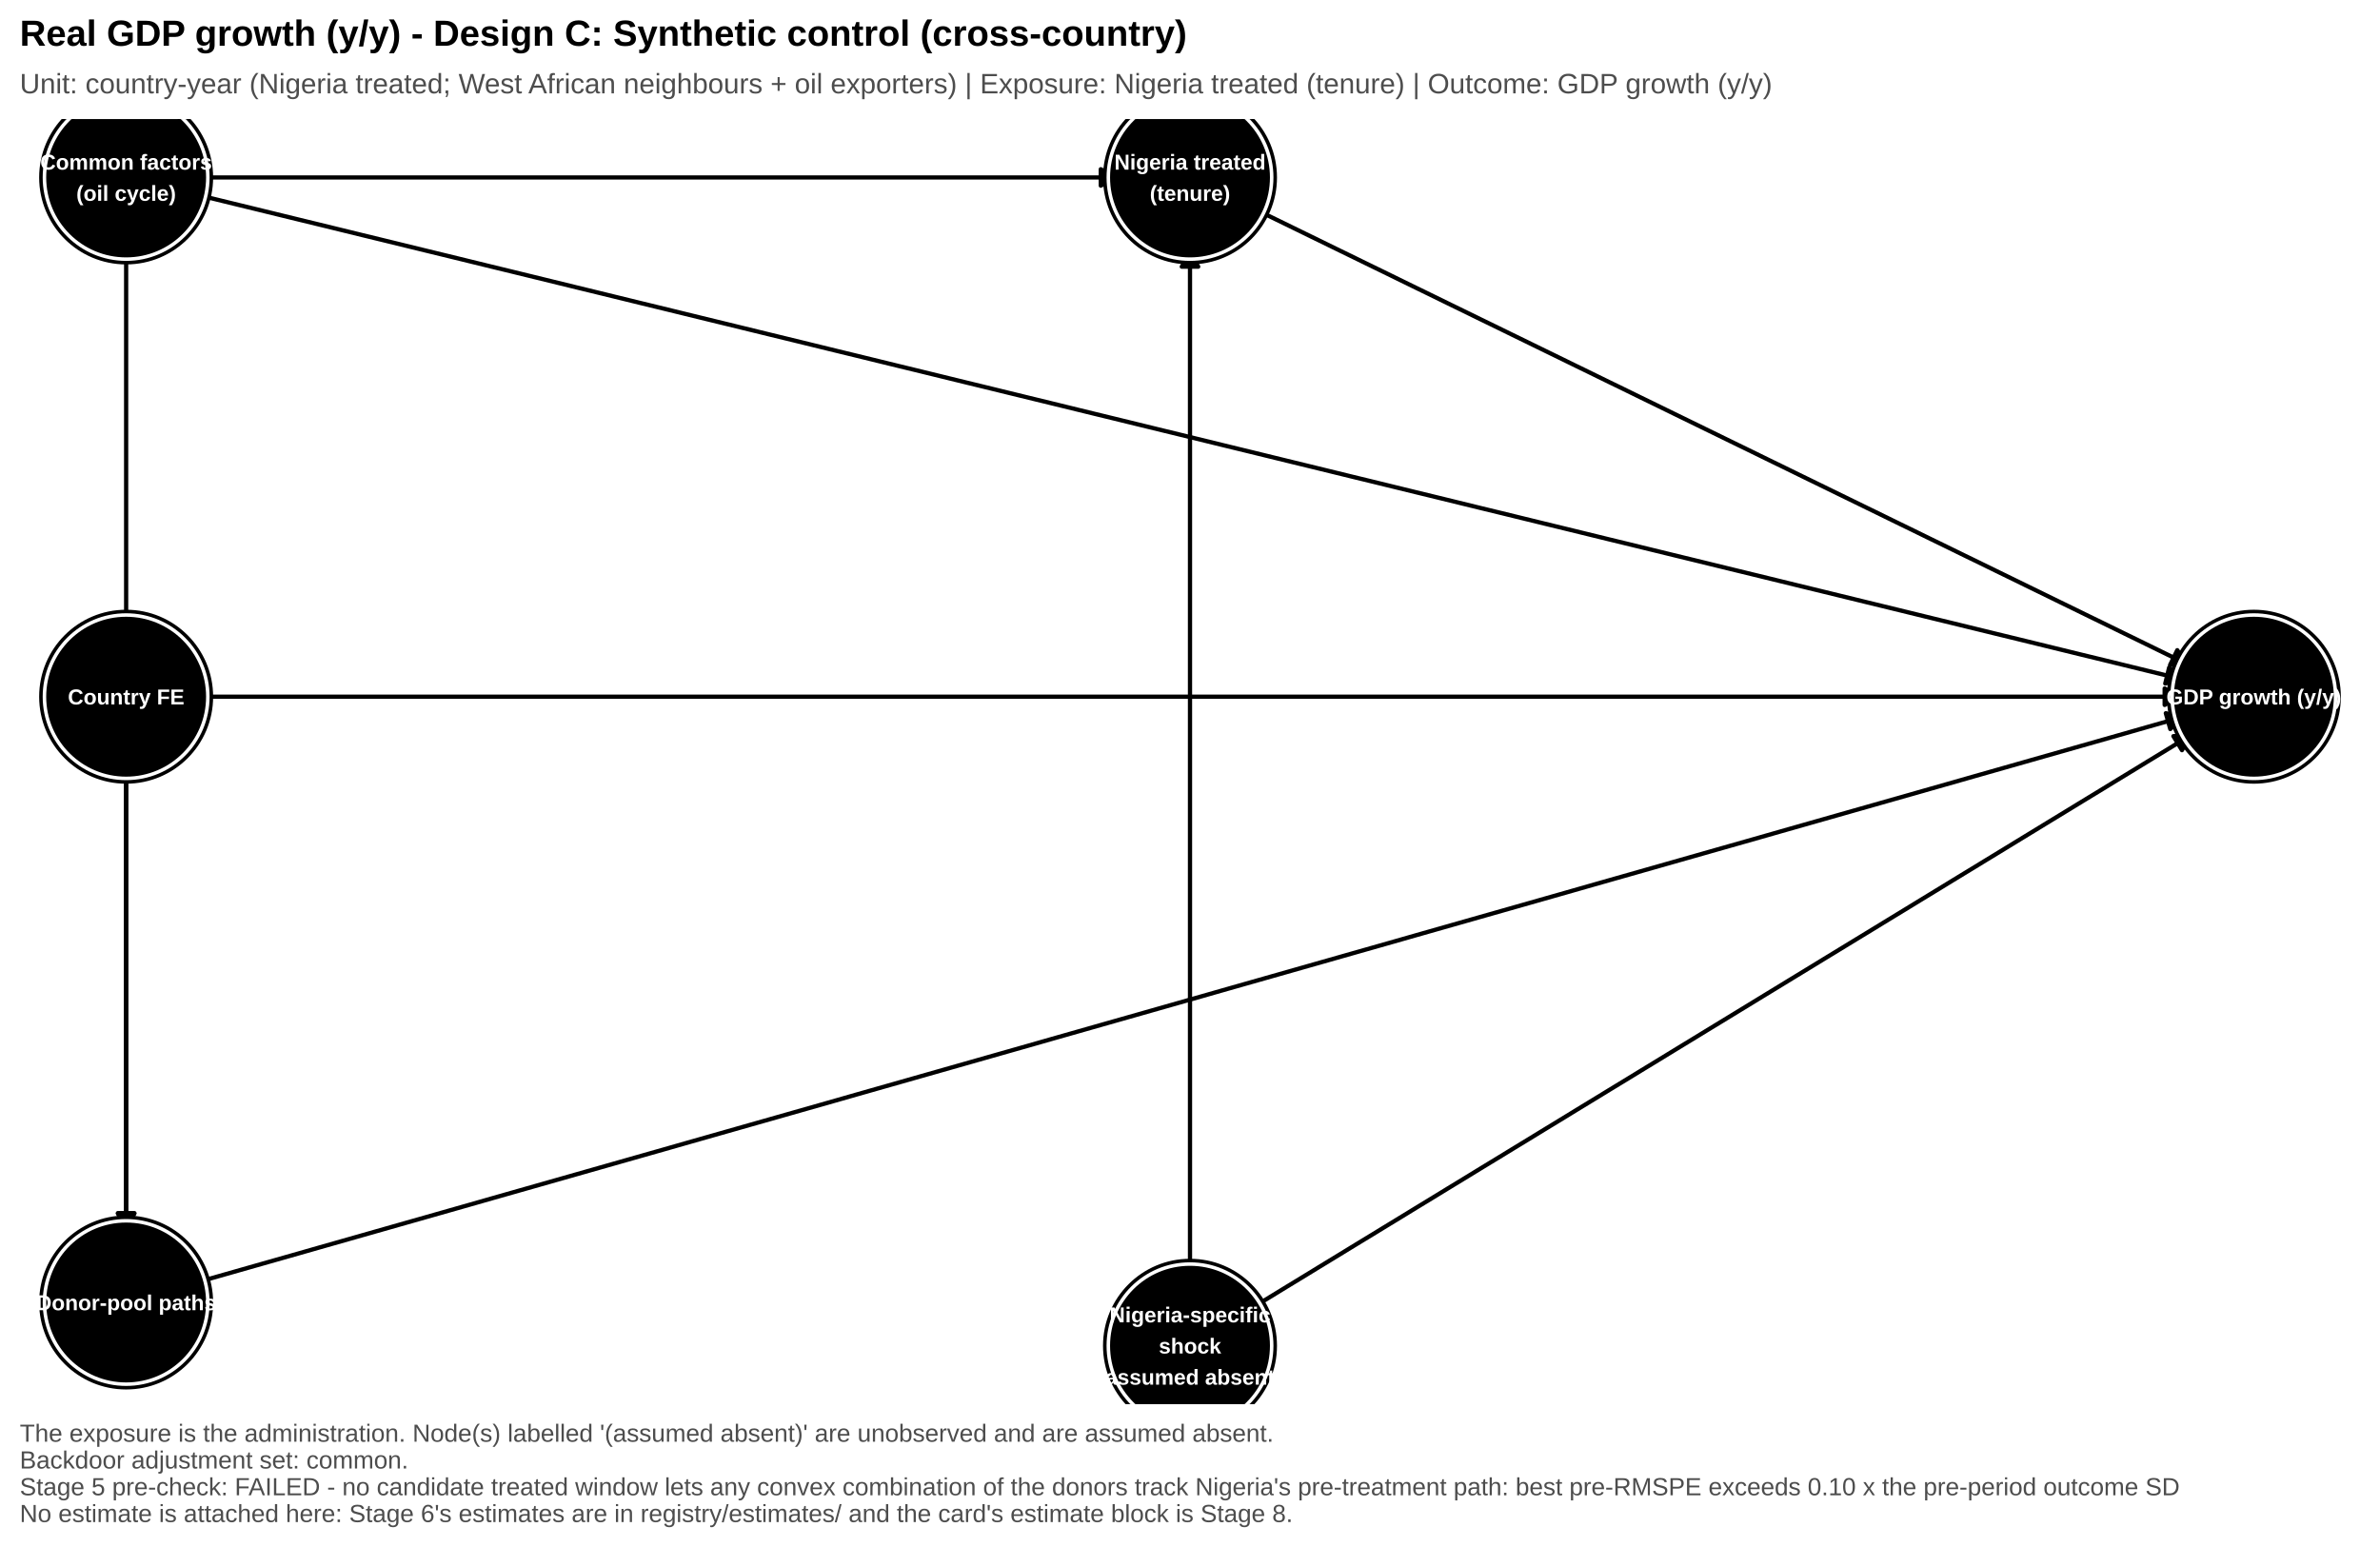
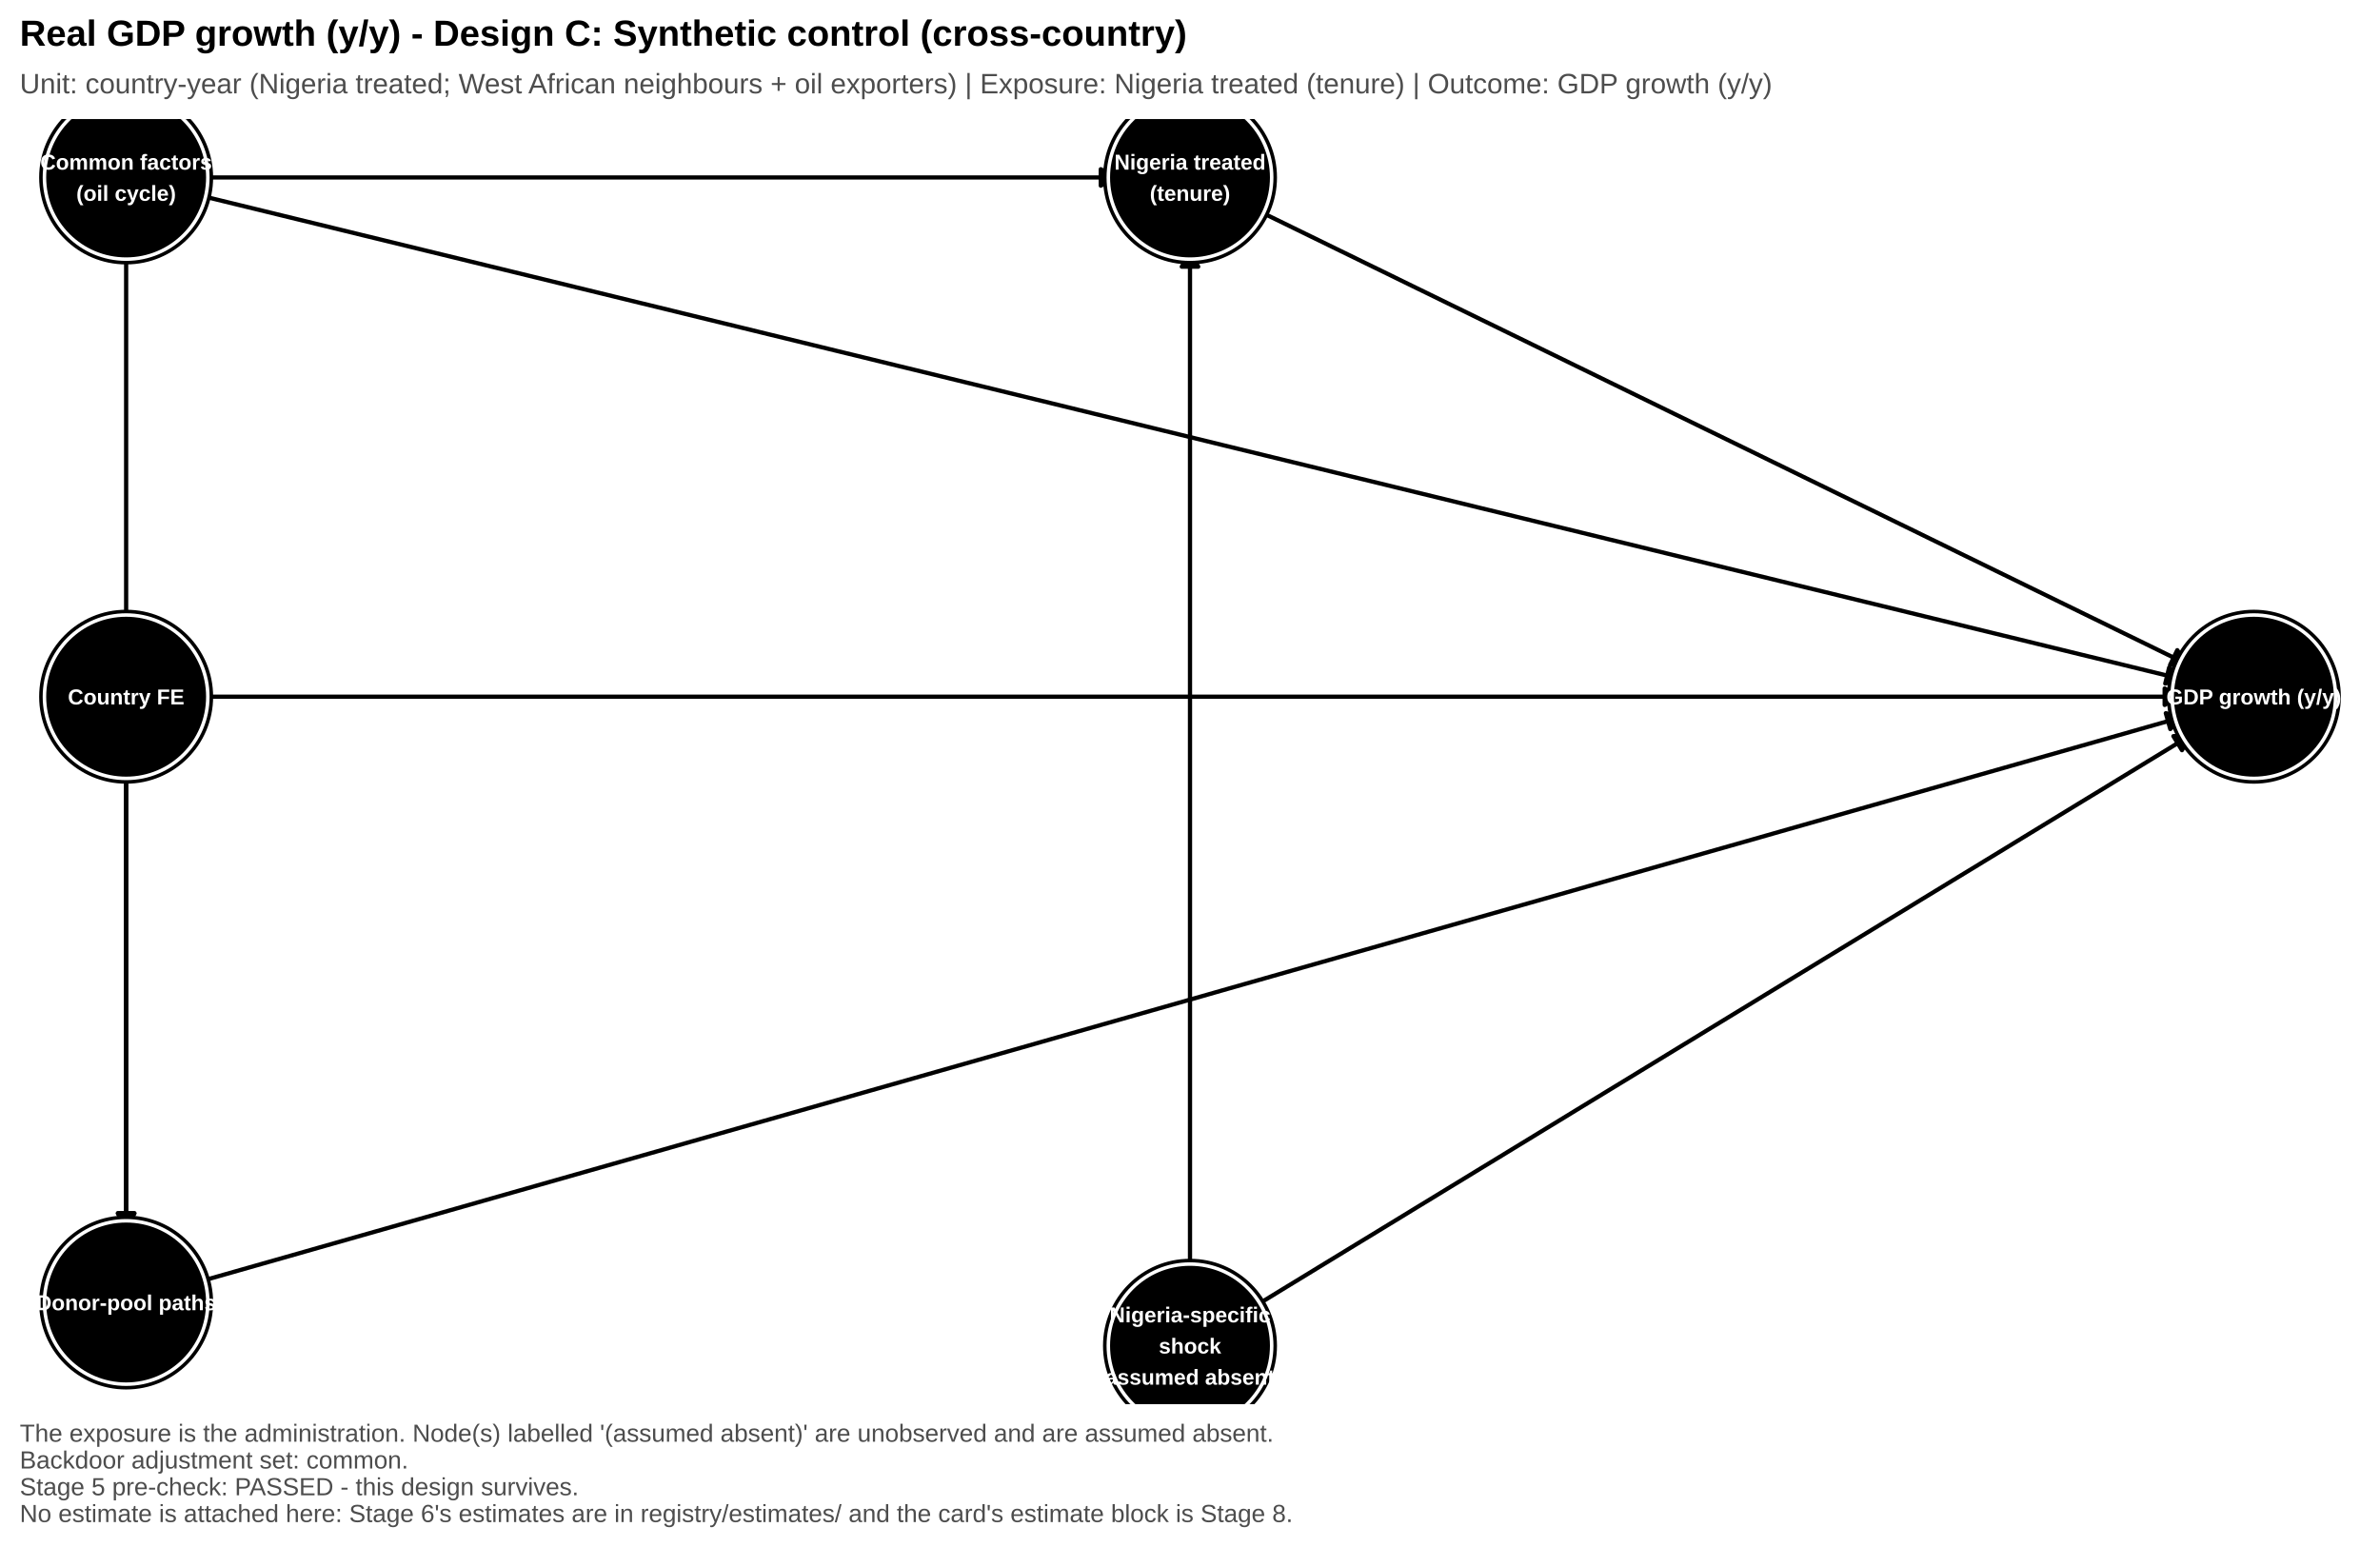
<svg xmlns="http://www.w3.org/2000/svg" width="720.00pt" height="468.00pt" viewBox="0 0 720.00 468.00">
  <g class="svglite">
    <defs>
      <style type="text/css">
    .svglite line, .svglite polyline, .svglite polygon, .svglite path, .svglite rect, .svglite circle {
      fill: none;
      stroke: #000000;
      stroke-linecap: round;
      stroke-linejoin: round;
      stroke-miterlimit: 10.00;
    }
    .svglite text {
      white-space: pre;
    }
    .svglite g.glyphgroup path {
      fill: inherit;
      stroke: none;
    }
  </style>
    </defs>
    <rect width="100%" height="100%" style="stroke: none; fill: #FFFFFF;" />
    <defs>
      <clipPath id="cpMC4wMHw3MjAuMDB8MC4wMHw0NjguMDA=">
        <rect x="0.00" y="0.00" width="720.00" height="468.00" />
      </clipPath>
    </defs>
    <g clip-path="url(#cpMC4wMHw3MjAuMDB8MC4wMHw0NjguMDA=)">
      <rect x="0.00" y="-0" width="720.00" height="468.00" style="stroke-width: 1.16; stroke: none; fill: #FFFFFF;" />
    </g>
    <defs>
      <clipPath id="cpNS45OHw3MTQuMDJ8MzYuMDF8NDI0Ljgw">
        <rect x="5.98" y="36.01" width="708.04" height="388.78" />
      </clipPath>
    </defs>
    <g clip-path="url(#cpNS45OHw3MTQuMDJ8MzYuMDF8NDI0Ljgw)">
      <polyline points="60.19,59.06 64.17,60.03 70.67,61.62 77.17,63.20 83.67,64.79 90.18,66.38 96.68,67.96 103.18,69.55 109.68,71.14 116.18,72.72 122.68,74.31 129.19,75.90 135.69,77.48 142.19,79.07 148.69,80.66 155.19,82.24 161.70,83.83 168.20,85.42 174.70,87.01 181.20,88.59 187.70,90.18 194.20,91.77 200.71,93.35 207.21,94.94 213.71,96.53 220.21,98.11 226.71,99.70 233.22,101.29 239.72,102.87 246.22,104.46 252.72,106.05 259.22,107.63 265.72,109.22 272.23,110.81 278.73,112.39 285.23,113.98 291.73,115.57 298.23,117.15 304.73,118.74 311.24,120.33 317.74,121.91 324.24,123.50 330.74,125.09 337.24,126.67 343.75,128.26 350.25,129.85 356.75,131.43 363.25,133.02 369.75,134.61 376.25,136.19 382.76,137.78 389.26,139.37 395.76,140.95 402.26,142.54 408.76,144.13 415.27,145.71 421.77,147.30 428.27,148.89 434.77,150.47 441.27,152.06 447.77,153.65 454.28,155.23 460.78,156.82 467.28,158.41 473.78,159.99 480.28,161.58 486.78,163.17 493.29,164.75 499.79,166.34 506.29,167.93 512.79,169.51 519.29,171.10 525.80,172.69 532.30,174.27 538.80,175.86 545.30,177.45 551.80,179.03 558.30,180.62 564.81,182.21 571.31,183.79 577.81,185.38 584.31,186.97 590.81,188.55 597.32,190.14 603.82,191.73 610.32,193.31 616.82,194.90 623.32,196.49 629.82,198.08 636.33,199.66 642.83,201.25 649.33,202.84 655.83,204.42 659.81,205.39 " style="stroke-width: 1.28; stroke-linecap: butt;" />
      <polygon points="655.03,206.79 659.81,205.39 656.21,201.95 " style="stroke-width: 1.28; stroke-linecap: butt; fill: #000000;" />
      <polyline points="38.16,76.36 38.16,77.75 38.16,81.19 38.16,84.62 38.16,88.06 38.16,91.50 38.16,94.94 38.16,98.38 38.16,101.81 38.16,105.25 38.16,108.69 38.16,112.13 38.16,115.57 38.16,119.00 38.16,122.44 38.16,125.88 38.16,129.32 38.16,132.76 38.16,136.19 38.16,139.63 38.16,143.07 38.16,146.51 38.16,149.94 38.16,153.38 38.16,156.82 38.16,160.26 38.16,163.70 38.16,167.13 38.16,170.57 38.16,174.01 38.16,177.45 38.16,180.89 38.16,184.32 38.16,187.76 38.16,191.20 38.16,194.64 38.16,198.08 38.16,201.51 38.16,204.95 38.16,208.39 38.16,211.83 38.16,215.26 38.16,218.70 38.16,222.14 38.16,225.58 38.16,229.02 38.16,232.45 38.16,235.89 38.16,239.33 38.16,242.77 38.16,246.21 38.16,249.64 38.16,253.08 38.16,256.52 38.16,259.96 38.16,263.39 38.16,266.83 38.16,270.27 38.16,273.71 38.16,277.15 38.16,280.58 38.16,284.02 38.16,287.46 38.16,290.90 38.16,294.34 38.16,297.77 38.16,301.21 38.16,304.65 38.16,308.09 38.16,311.53 38.16,314.96 38.16,318.40 38.16,321.84 38.16,325.28 38.16,328.71 38.16,332.15 38.16,335.59 38.16,339.03 38.16,342.47 38.16,345.90 38.16,349.34 38.16,352.78 38.16,356.22 38.16,359.66 38.16,363.09 38.16,366.53 38.16,369.97 38.16,371.36 " style="stroke-width: 1.28; stroke-linecap: butt;" />
      <polygon points="35.67,367.04 38.16,371.36 40.65,367.04 " style="stroke-width: 1.28; stroke-linecap: butt; fill: #000000;" />
      <polyline points="60.84,53.68 60.92,53.68 64.17,53.68 67.42,53.68 70.67,53.68 73.92,53.68 77.17,53.68 80.42,53.68 83.67,53.68 86.92,53.68 90.18,53.68 93.43,53.68 96.68,53.68 99.93,53.68 103.18,53.68 106.43,53.68 109.68,53.68 112.93,53.68 116.18,53.68 119.43,53.68 122.68,53.68 125.94,53.68 129.19,53.68 132.44,53.68 135.69,53.68 138.94,53.68 142.19,53.68 145.44,53.68 148.69,53.68 151.94,53.68 155.19,53.68 158.44,53.68 161.70,53.68 164.95,53.68 168.20,53.68 171.45,53.68 174.70,53.68 177.95,53.68 181.20,53.68 184.45,53.68 187.70,53.68 190.95,53.68 194.20,53.68 197.46,53.68 200.71,53.68 203.96,53.68 207.21,53.68 210.46,53.68 213.71,53.68 216.96,53.68 220.21,53.68 223.46,53.68 226.71,53.68 229.96,53.68 233.22,53.68 236.47,53.68 239.72,53.68 242.97,53.68 246.22,53.68 249.47,53.68 252.72,53.68 255.97,53.68 259.22,53.68 262.47,53.68 265.72,53.68 268.97,53.68 272.23,53.68 275.48,53.68 278.73,53.68 281.98,53.68 285.23,53.68 288.48,53.68 291.73,53.68 294.98,53.68 298.23,53.68 301.48,53.68 304.73,53.68 307.99,53.68 311.24,53.68 314.49,53.68 317.74,53.68 320.99,53.68 324.24,53.68 327.49,53.68 330.74,53.68 333.99,53.68 337.24,53.68 337.32,53.68 " style="stroke-width: 1.28; stroke-linecap: butt;" />
      <polygon points="333.01,56.17 337.32,53.68 333.01,51.19 " style="stroke-width: 1.28; stroke-linecap: butt; fill: #000000;" />
      <polyline points="60.84,210.77 64.17,210.77 70.67,210.77 77.17,210.77 83.67,210.77 90.18,210.77 96.68,210.77 103.18,210.77 109.68,210.77 116.18,210.77 122.68,210.77 129.19,210.77 135.69,210.77 142.19,210.77 148.69,210.77 155.19,210.77 161.70,210.77 168.20,210.77 174.70,210.77 181.20,210.77 187.70,210.77 194.20,210.77 200.71,210.77 207.21,210.77 213.71,210.77 220.21,210.77 226.71,210.77 233.22,210.77 239.72,210.77 246.22,210.77 252.72,210.77 259.22,210.77 265.72,210.77 272.23,210.77 278.73,210.77 285.23,210.77 291.73,210.77 298.23,210.77 304.73,210.77 311.24,210.77 317.74,210.77 324.24,210.77 330.74,210.77 337.24,210.77 343.75,210.77 350.25,210.77 356.75,210.77 363.25,210.77 369.75,210.77 376.25,210.77 382.76,210.77 389.26,210.77 395.76,210.77 402.26,210.77 408.76,210.77 415.27,210.77 421.77,210.77 428.27,210.77 434.77,210.77 441.27,210.77 447.77,210.77 454.28,210.77 460.78,210.77 467.28,210.77 473.78,210.77 480.28,210.77 486.78,210.77 493.29,210.77 499.79,210.77 506.29,210.77 512.79,210.77 519.29,210.77 525.80,210.77 532.30,210.77 538.80,210.77 545.30,210.77 551.80,210.77 558.30,210.77 564.81,210.77 571.31,210.77 577.81,210.77 584.31,210.77 590.81,210.77 597.32,210.77 603.82,210.77 610.32,210.77 616.82,210.77 623.32,210.77 629.82,210.77 636.33,210.77 642.83,210.77 649.33,210.77 655.83,210.77 659.16,210.77 " style="stroke-width: 1.28; stroke-linecap: butt;" />
      <polygon points="654.85,213.26 659.16,210.77 654.85,208.28 " style="stroke-width: 1.28; stroke-linecap: butt; fill: #000000;" />
      <polyline points="38.16,233.45 38.16,234.83 38.16,236.69 38.16,238.54 38.16,240.39 38.16,242.24 38.16,244.09 38.16,245.94 38.16,247.79 38.16,249.64 38.16,251.49 38.16,253.35 38.16,255.20 38.16,257.05 38.16,258.90 38.16,260.75 38.16,262.60 38.16,264.45 38.16,266.30 38.16,268.15 38.16,270.01 38.16,271.86 38.16,273.71 38.16,275.56 38.16,277.41 38.16,279.26 38.16,281.11 38.16,282.96 38.16,284.82 38.16,286.67 38.16,288.52 38.16,290.37 38.16,292.22 38.16,294.07 38.16,295.92 38.16,297.77 38.16,299.62 38.16,301.48 38.16,303.33 38.16,305.18 38.16,307.03 38.16,308.88 38.16,310.73 38.16,312.58 38.16,314.43 38.16,316.29 38.16,318.14 38.16,319.99 38.16,321.84 38.16,323.69 38.16,325.54 38.16,327.39 38.16,329.24 38.16,331.09 38.16,332.95 38.16,334.80 38.16,336.65 38.16,338.50 38.16,340.35 38.16,342.20 38.16,344.05 38.16,345.90 38.16,347.76 38.16,349.61 38.16,351.46 38.16,353.31 38.16,355.16 38.16,357.01 38.16,358.86 38.16,360.71 38.16,362.56 38.16,364.42 38.16,366.27 38.16,368.12 38.16,369.97 38.16,371.36 " style="stroke-width: 1.28; stroke-linecap: butt;" />
      <polygon points="35.67,367.04 38.16,371.36 40.65,367.04 " style="stroke-width: 1.28; stroke-linecap: butt; fill: #000000;" />
      <polyline points="59.97,387.82 64.17,386.63 70.67,384.78 77.17,382.93 83.67,381.08 90.18,379.23 96.68,377.37 103.18,375.52 109.68,373.67 116.18,371.82 122.68,369.97 129.19,368.12 135.69,366.27 142.19,364.42 148.69,362.56 155.19,360.71 161.70,358.86 168.20,357.01 174.70,355.16 181.20,353.31 187.70,351.46 194.20,349.61 200.71,347.76 207.21,345.90 213.71,344.05 220.21,342.20 226.71,340.35 233.22,338.50 239.72,336.65 246.22,334.80 252.72,332.95 259.22,331.09 265.72,329.24 272.23,327.39 278.73,325.54 285.23,323.69 291.73,321.84 298.23,319.99 304.73,318.14 311.24,316.29 317.74,314.43 324.24,312.58 330.74,310.73 337.24,308.88 343.75,307.03 350.25,305.18 356.75,303.33 363.25,301.48 369.75,299.62 376.25,297.77 382.76,295.92 389.26,294.07 395.76,292.22 402.26,290.37 408.76,288.52 415.27,286.67 421.77,284.82 428.27,282.96 434.77,281.11 441.27,279.26 447.77,277.41 454.28,275.56 460.78,273.71 467.28,271.86 473.78,270.01 480.28,268.15 486.78,266.30 493.29,264.45 499.79,262.60 506.29,260.75 512.79,258.90 519.29,257.05 525.80,255.20 532.30,253.35 538.80,251.49 545.30,249.64 551.80,247.79 558.30,245.94 564.81,244.09 571.31,242.24 577.81,240.39 584.31,238.54 590.81,236.69 597.32,234.83 603.82,232.98 610.32,231.13 616.82,229.28 623.32,227.43 629.82,225.58 636.33,223.73 642.83,221.88 649.33,220.02 655.83,218.17 660.03,216.98 " style="stroke-width: 1.28; stroke-linecap: butt;" />
      <polygon points="656.56,220.56 660.03,216.98 655.20,215.76 " style="stroke-width: 1.28; stroke-linecap: butt; fill: #000000;" />
      <polyline points="380.38,63.63 382.76,64.79 386.01,66.38 389.26,67.96 392.51,69.55 395.76,71.14 399.01,72.72 402.26,74.31 405.51,75.90 408.76,77.48 412.01,79.07 415.27,80.66 418.52,82.24 421.77,83.83 425.02,85.42 428.27,87.01 431.52,88.59 434.77,90.18 438.02,91.77 441.27,93.35 444.52,94.94 447.77,96.53 451.03,98.11 454.28,99.70 457.53,101.29 460.78,102.87 464.03,104.46 467.28,106.05 470.53,107.63 473.78,109.22 477.03,110.81 480.28,112.39 483.53,113.98 486.78,115.57 490.04,117.15 493.29,118.74 496.54,120.33 499.79,121.91 503.04,123.50 506.29,125.09 509.54,126.67 512.79,128.26 516.04,129.85 519.29,131.43 522.54,133.02 525.80,134.61 529.05,136.19 532.30,137.78 535.55,139.37 538.80,140.95 542.05,142.54 545.30,144.13 548.55,145.71 551.80,147.30 555.05,148.89 558.30,150.47 561.56,152.06 564.81,153.65 568.06,155.23 571.31,156.82 574.56,158.41 577.81,159.99 581.06,161.58 584.31,163.17 587.56,164.75 590.81,166.34 594.06,167.93 597.32,169.51 600.57,171.10 603.82,172.69 607.07,174.27 610.32,175.86 613.57,177.45 616.82,179.03 620.07,180.62 623.32,182.21 626.57,183.79 629.82,185.38 633.08,186.97 636.33,188.55 639.58,190.14 642.83,191.73 646.08,193.31 649.33,194.90 652.58,196.49 655.83,198.08 659.08,199.66 661.46,200.82 " style="stroke-width: 1.28; stroke-linecap: butt;" />
      <polygon points="656.49,201.17 661.46,200.82 658.67,196.69 " style="stroke-width: 1.28; stroke-linecap: butt; fill: #000000;" />
      <polyline points="379.36,395.31 379.51,395.22 382.76,393.24 386.01,391.26 389.26,389.27 392.51,387.29 395.76,385.31 399.01,383.32 402.26,381.34 405.51,379.36 408.76,377.37 412.01,375.39 415.27,373.41 418.52,371.42 421.77,369.44 425.02,367.46 428.27,365.47 431.52,363.49 434.77,361.51 438.02,359.52 441.27,357.54 444.52,355.56 447.77,353.57 451.03,351.59 454.28,349.61 457.53,347.62 460.78,345.64 464.03,343.66 467.28,341.67 470.53,339.69 473.78,337.71 477.03,335.72 480.28,333.74 483.53,331.76 486.78,329.77 490.04,327.79 493.29,325.81 496.54,323.82 499.79,321.84 503.04,319.86 506.29,317.87 509.54,315.89 512.79,313.91 516.04,311.92 519.29,309.94 522.54,307.96 525.80,305.97 529.05,303.99 532.30,302.00 535.55,300.02 538.80,298.04 542.05,296.05 545.30,294.07 548.55,292.09 551.80,290.10 555.05,288.12 558.30,286.14 561.56,284.15 564.81,282.17 568.06,280.19 571.31,278.20 574.56,276.22 577.81,274.24 581.06,272.25 584.31,270.27 587.56,268.29 590.81,266.30 594.06,264.32 597.32,262.34 600.57,260.35 603.82,258.37 607.07,256.39 610.32,254.40 613.57,252.42 616.82,250.44 620.07,248.45 623.32,246.47 626.57,244.49 629.82,242.50 633.08,240.52 636.33,238.54 639.58,236.55 642.83,234.57 646.08,232.59 649.33,230.60 652.58,228.62 655.83,226.64 659.08,224.65 662.33,222.67 662.48,222.58 " style="stroke-width: 1.28; stroke-linecap: butt;" />
      <polygon points="660.09,226.95 662.48,222.58 657.50,222.70 " style="stroke-width: 1.28; stroke-linecap: butt; fill: #000000;" />
      <polyline points="360.00,384.45 360.00,382.13 360.00,378.56 360.00,374.99 360.00,371.42 360.00,367.85 360.00,364.28 360.00,360.71 360.00,357.14 360.00,353.57 360.00,350.00 360.00,346.43 360.00,342.86 360.00,339.29 360.00,335.72 360.00,332.15 360.00,328.58 360.00,325.01 360.00,321.44 360.00,317.87 360.00,314.30 360.00,310.73 360.00,307.16 360.00,303.59 360.00,300.02 360.00,296.45 360.00,292.88 360.00,289.31 360.00,285.74 360.00,282.17 360.00,278.60 360.00,275.03 360.00,271.46 360.00,267.89 360.00,264.32 360.00,260.75 360.00,257.18 360.00,253.61 360.00,250.04 360.00,246.47 360.00,242.90 360.00,239.33 360.00,235.76 360.00,232.19 360.00,228.62 360.00,225.05 360.00,221.48 360.00,217.91 360.00,214.34 360.00,210.77 360.00,207.20 360.00,203.63 360.00,200.06 360.00,196.49 360.00,192.92 360.00,189.35 360.00,185.78 360.00,182.21 360.00,178.64 360.00,175.07 360.00,171.50 360.00,167.93 360.00,164.36 360.00,160.79 360.00,157.22 360.00,153.65 360.00,150.08 360.00,146.51 360.00,142.94 360.00,139.37 360.00,135.80 360.00,132.23 360.00,128.66 360.00,125.09 360.00,121.52 360.00,117.95 360.00,114.38 360.00,110.81 360.00,107.24 360.00,103.67 360.00,100.10 360.00,96.53 360.00,92.96 360.00,89.39 360.00,85.81 360.00,82.24 360.00,78.67 360.00,76.36 " style="stroke-width: 1.28; stroke-linecap: butt;" />
      <polygon points="362.49,80.68 360.00,76.36 357.51,80.68 " style="stroke-width: 1.28; stroke-linecap: butt; fill: #000000;" />
      <circle cx="681.84" cy="210.77" r="25.96" style="stroke-width: 0.71; fill: #000000;" />
      <circle cx="38.16" cy="53.68" r="25.96" style="stroke-width: 0.71; fill: #000000;" />
      <circle cx="38.16" cy="210.77" r="25.96" style="stroke-width: 0.71; fill: #000000;" />
      <circle cx="38.16" cy="394.03" r="25.96" style="stroke-width: 0.71; fill: #000000;" />
      <circle cx="360.00" cy="53.68" r="25.96" style="stroke-width: 0.71; fill: #000000;" />
      <circle cx="360.00" cy="407.12" r="25.96" style="stroke-width: 0.71; fill: #000000;" />
      <circle cx="681.84" cy="210.77" r="24.89" style="stroke-width: 0.71; stroke: #FFFFFF; fill: #FFFFFF;" />
      <circle cx="38.16" cy="53.68" r="24.89" style="stroke-width: 0.71; stroke: #FFFFFF; fill: #FFFFFF;" />
      <circle cx="38.16" cy="210.77" r="24.89" style="stroke-width: 0.71; stroke: #FFFFFF; fill: #FFFFFF;" />
      <circle cx="38.16" cy="394.03" r="24.89" style="stroke-width: 0.71; stroke: #FFFFFF; fill: #FFFFFF;" />
      <circle cx="360.00" cy="53.68" r="24.89" style="stroke-width: 0.71; stroke: #FFFFFF; fill: #FFFFFF;" />
      <circle cx="360.00" cy="407.12" r="24.89" style="stroke-width: 0.71; stroke: #FFFFFF; fill: #FFFFFF;" />
      <circle cx="681.84" cy="210.77" r="23.83" style="stroke-width: 0.71; fill: #000000;" />
      <circle cx="38.16" cy="53.68" r="23.83" style="stroke-width: 0.71; fill: #000000;" />
      <circle cx="38.16" cy="210.77" r="23.83" style="stroke-width: 0.71; fill: #000000;" />
      <circle cx="38.16" cy="394.03" r="23.83" style="stroke-width: 0.71; fill: #000000;" />
      <circle cx="360.00" cy="53.68" r="23.83" style="stroke-width: 0.71; fill: #000000;" />
      <circle cx="360.00" cy="407.12" r="23.83" style="stroke-width: 0.71; fill: #000000;" />
      <text x="681.84" y="213.11" text-anchor="middle" style="font-size: 6.54px; font-weight: bold;fill: #FFFFFF; font-family: &quot;Arial&quot;;" textLength="52.81px" lengthAdjust="spacingAndGlyphs">GDP growth (y/y)</text>
      <text x="38.16" y="51.31" text-anchor="middle" style="font-size: 6.54px; font-weight: bold;fill: #FFFFFF; font-family: &quot;Arial&quot;;" textLength="51.86px" lengthAdjust="spacingAndGlyphs">Common factors</text>
      <text x="38.16" y="60.74" text-anchor="middle" style="font-size: 6.54px; font-weight: bold;fill: #FFFFFF; font-family: &quot;Arial&quot;;" textLength="30.08px" lengthAdjust="spacingAndGlyphs">(oil cycle)</text>
      <text x="38.16" y="213.11" text-anchor="middle" style="font-size: 6.54px; font-weight: bold;fill: #FFFFFF; font-family: &quot;Arial&quot;;" textLength="35.17px" lengthAdjust="spacingAndGlyphs">Country FE</text>
      <text x="38.16" y="396.37" text-anchor="middle" style="font-size: 6.54px; font-weight: bold;fill: #FFFFFF; font-family: &quot;Arial&quot;;" textLength="54.36px" lengthAdjust="spacingAndGlyphs">Donor-pool paths</text>
      <text x="360.00" y="51.31" text-anchor="middle" style="font-size: 6.54px; font-weight: bold;fill: #FFFFFF; font-family: &quot;Arial&quot;;" textLength="45.69px" lengthAdjust="spacingAndGlyphs">Nigeria treated</text>
      <text x="360.00" y="60.74" text-anchor="middle" style="font-size: 6.54px; font-weight: bold;fill: #FFFFFF; font-family: &quot;Arial&quot;;" textLength="24.28px" lengthAdjust="spacingAndGlyphs">(tenure)</text>
      <text x="360.00" y="400.04" text-anchor="middle" style="font-size: 6.54px; font-weight: bold;fill: #FFFFFF; font-family: &quot;Arial&quot;;" textLength="48.58px" lengthAdjust="spacingAndGlyphs">Nigeria-specific</text>
      <text x="360.00" y="409.46" text-anchor="middle" style="font-size: 6.54px; font-weight: bold;fill: #FFFFFF; font-family: &quot;Arial&quot;;" textLength="18.84px" lengthAdjust="spacingAndGlyphs">shock</text>
      <text x="360.00" y="418.89" text-anchor="middle" style="font-size: 6.54px; font-weight: bold;fill: #FFFFFF; font-family: &quot;Arial&quot;;" textLength="55.45px" lengthAdjust="spacingAndGlyphs">(assumed absent)</text>
    </g>
    <g clip-path="url(#cpMC4wMHw3MjAuMDB8MC4wMHw0NjguMDA=)">
      <text x="5.98" y="28.24" style="font-size: 8.50px;fill: #4D4D4D; font-family: &quot;Arial&quot;;" textLength="539.81px" lengthAdjust="spacingAndGlyphs">Unit: country-year (Nigeria treated; West African neighbours + oil exporters)  |  Exposure: Nigeria treated (tenure)  |  Outcome: GDP growth (y/y)</text>
      <text x="5.98" y="13.85" style="font-size: 11.00px; font-weight: bold; font-family: &quot;Arial&quot;;" textLength="353.17px" lengthAdjust="spacingAndGlyphs">Real GDP growth (y/y) - Design C: Synthetic control (cross-country)</text>
      <text x="5.98" y="436.15" style="font-size: 7.50px;fill: #4D4D4D; font-family: &quot;Arial&quot;;" textLength="379.33px" lengthAdjust="spacingAndGlyphs">The exposure is the administration. Node(s) labelled '(assumed absent)' are unobserved and are assumed absent.</text>
      <text x="5.98" y="444.25" style="font-size: 7.50px;fill: #4D4D4D; font-family: &quot;Arial&quot;;" textLength="117.53px" lengthAdjust="spacingAndGlyphs">Backdoor adjustment set: common.</text>
-       <text x="5.98" y="452.35" style="font-size: 7.50px;fill: #4D4D4D; font-family: &quot;Arial&quot;;" textLength="653.34px" lengthAdjust="spacingAndGlyphs">Stage 5 pre-check: FAILED - no candidate treated window lets any convex combination of the donors track Nigeria's pre-treatment path: best pre-RMSPE exceeds 0.10 x the pre-period outcome SD</text>
+       <text x="5.98" y="452.35" style="font-size: 7.50px;fill: #4D4D4D; font-family: &quot;Arial&quot;;" textLength="169.06px" lengthAdjust="spacingAndGlyphs">Stage 5 pre-check: PASSED - this design survives.</text>
      <text x="5.98" y="460.45" style="font-size: 7.50px;fill: #4D4D4D; font-family: &quot;Arial&quot;;" textLength="385.05px" lengthAdjust="spacingAndGlyphs">No estimate is attached here: Stage 6's estimates are in registry/estimates/ and the card's estimate block is Stage 8.</text>
    </g>
  </g>
</svg>
